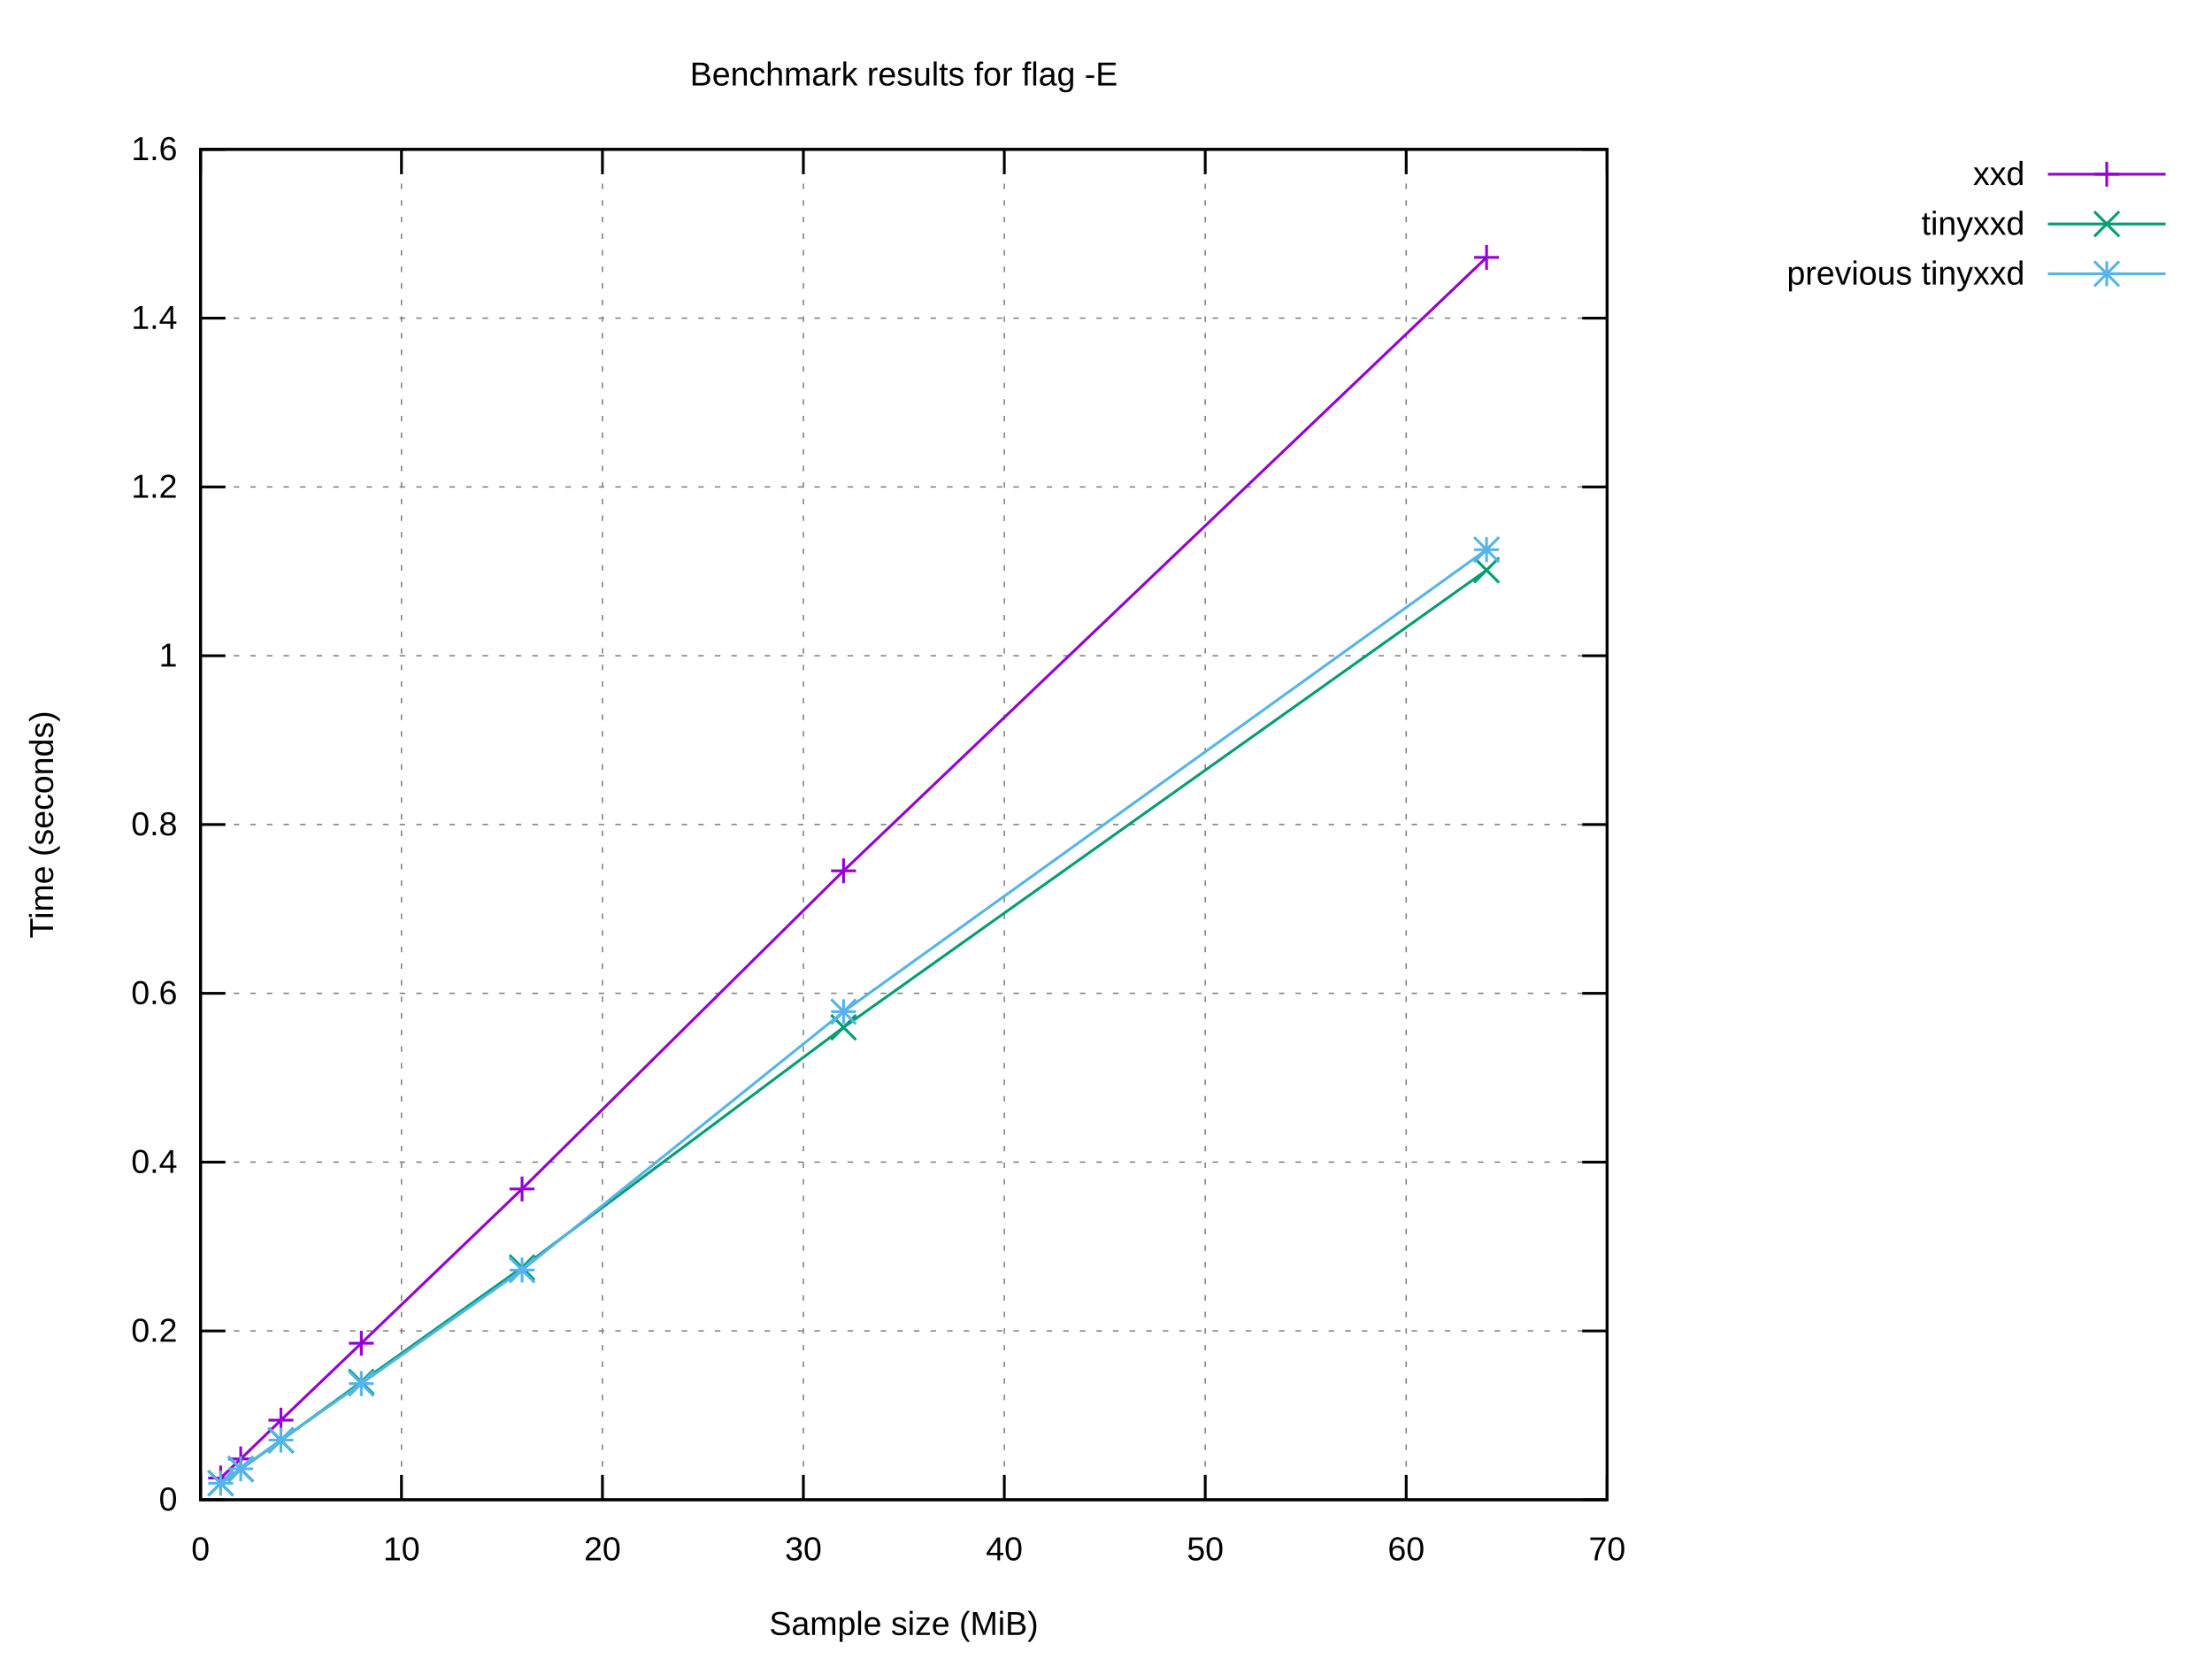
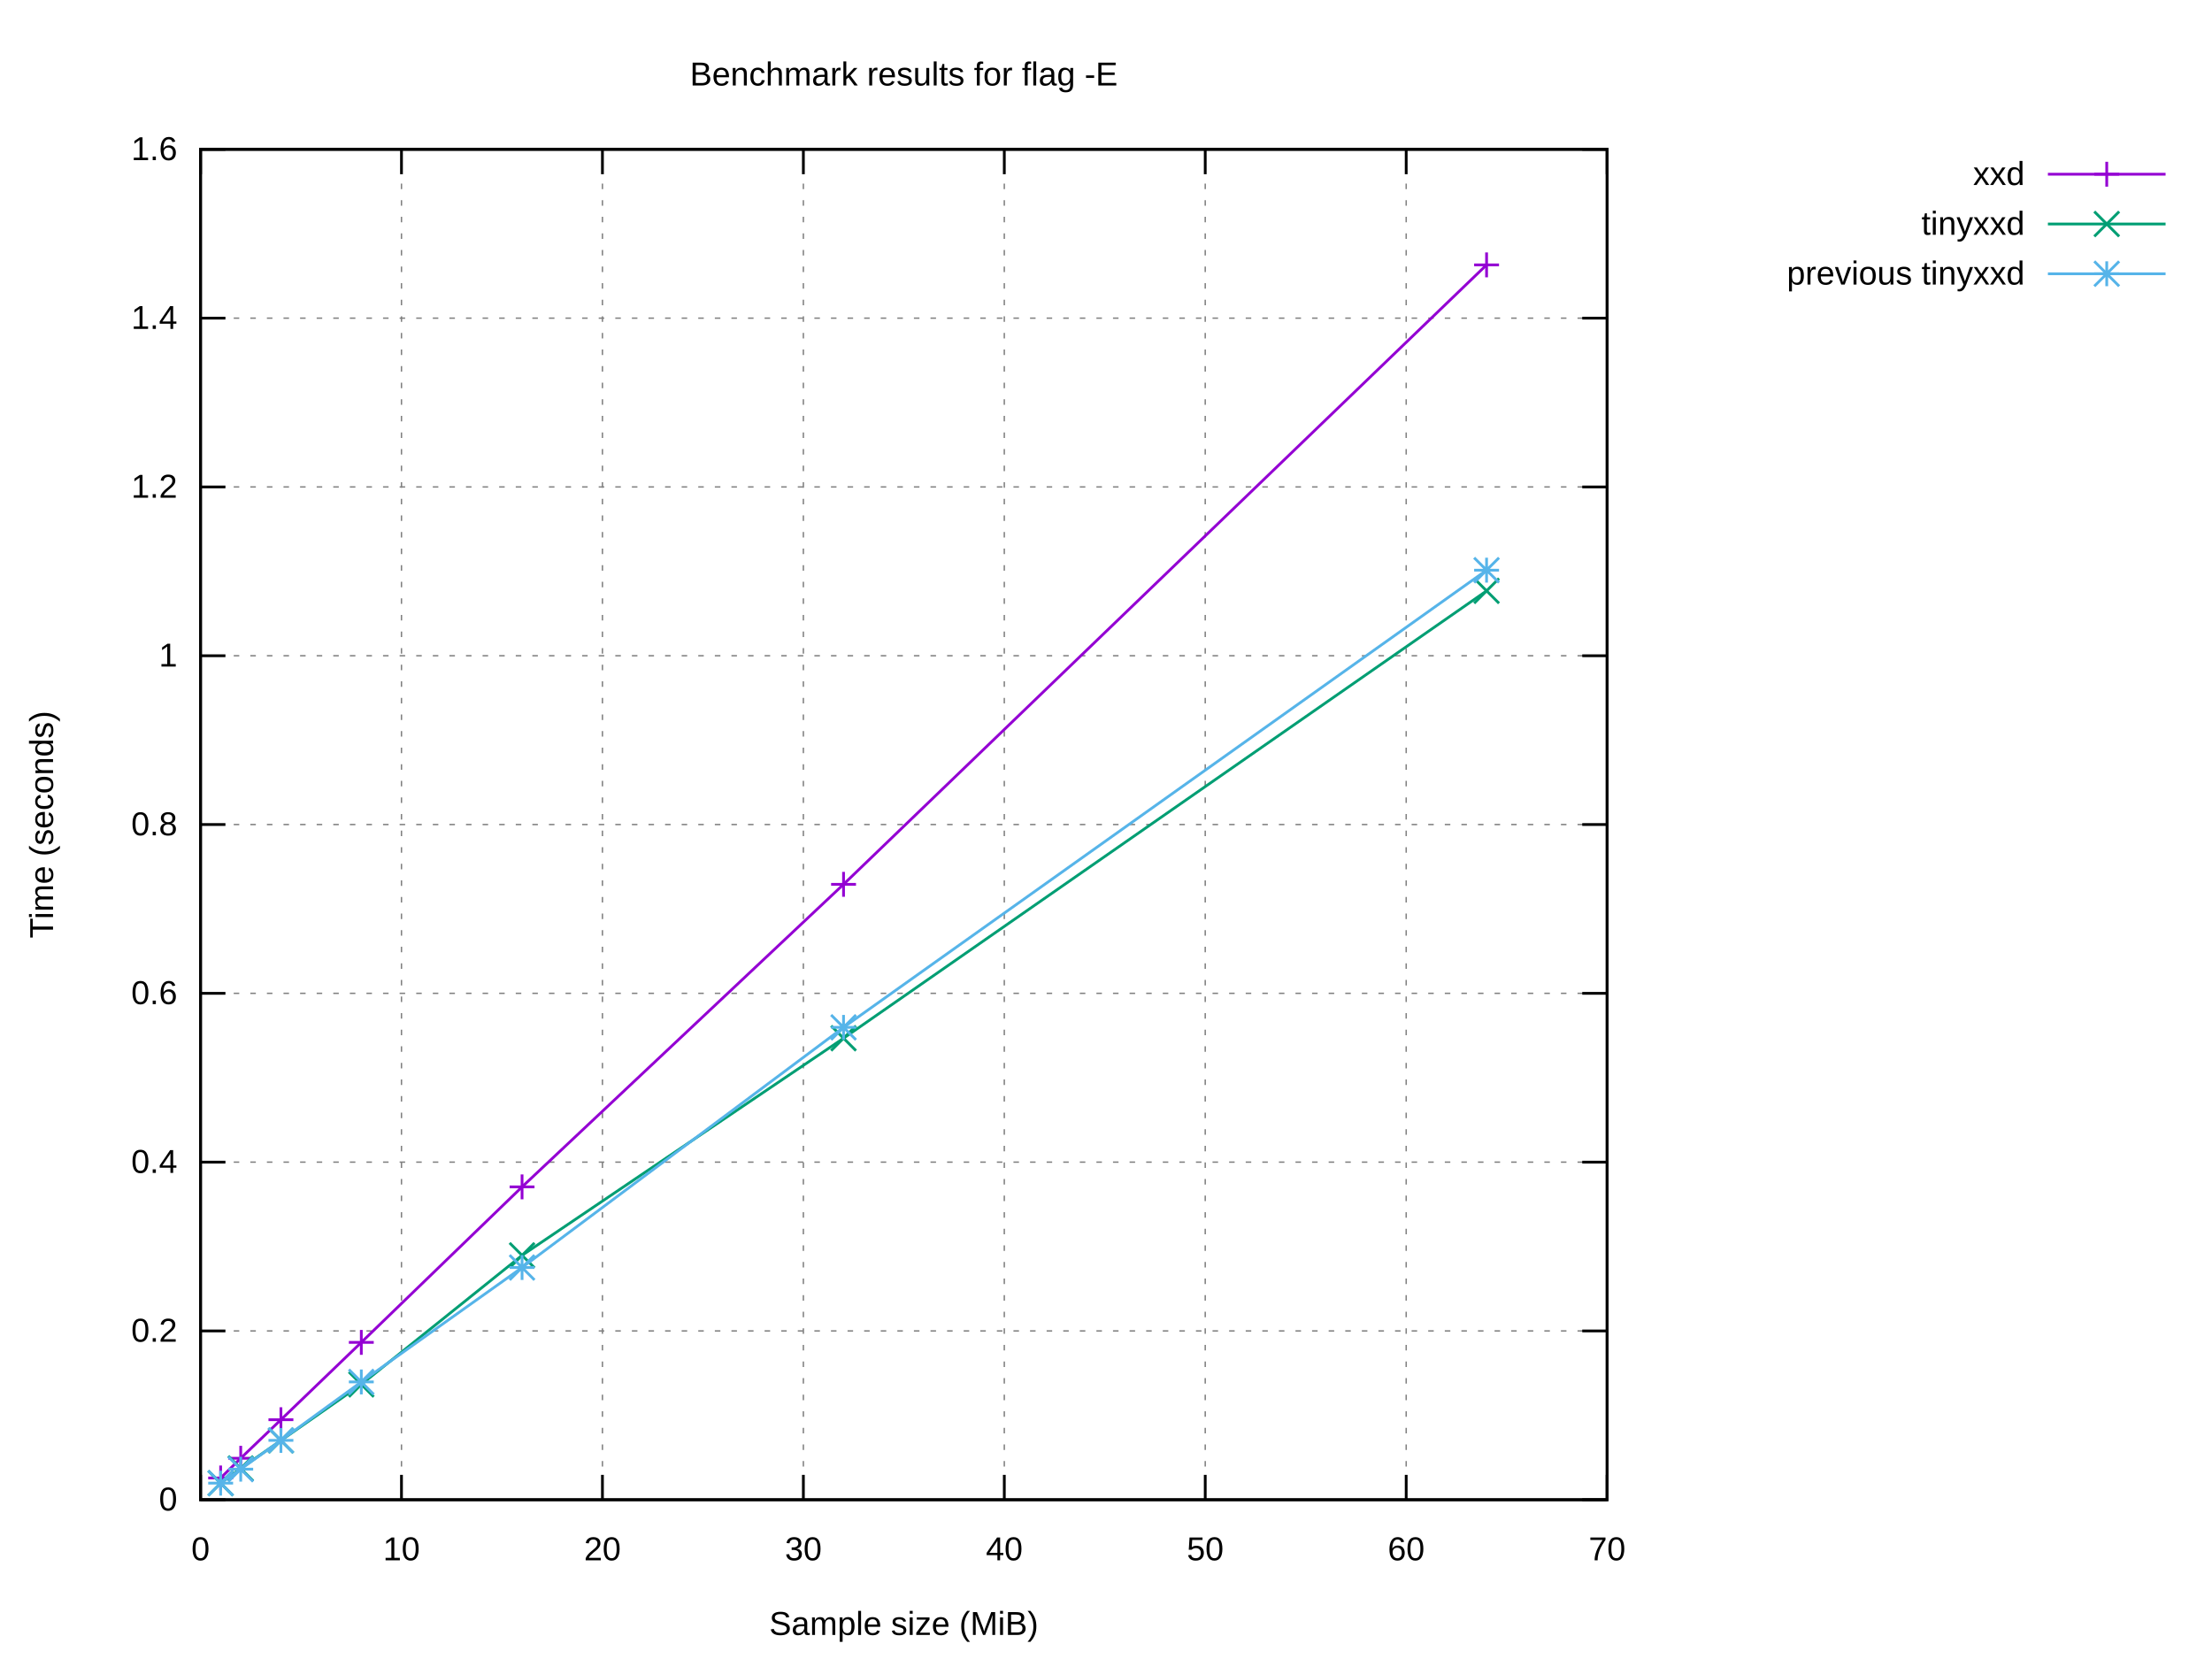
<svg xmlns="http://www.w3.org/2000/svg" xmlns:xlink="http://www.w3.org/1999/xlink" width="800" height="600" viewBox="0 0 800 600">
  <g id="gnuplot_canvas">
    <rect x="0" y="0" width="800" height="600" fill="#ffffff" />
    <defs>
      <circle id="gpDot" r="0.5" stroke-width="0.5" stroke="currentColor" />
      <path id="gpPt0" stroke-width="0.222" stroke="currentColor" d="M-1,0 h2 M0,-1 v2" />
      <path id="gpPt1" stroke-width="0.222" stroke="currentColor" d="M-1,-1 L1,1 M1,-1 L-1,1" />
      <path id="gpPt2" stroke-width="0.222" stroke="currentColor" d="M-1,0 L1,0 M0,-1 L0,1 M-1,-1 L1,1 M-1,1 L1,-1" />
      <rect id="gpPt3" stroke-width="0.222" stroke="currentColor" x="-1" y="-1" width="2" height="2" />
      <rect id="gpPt4" stroke-width="0.222" stroke="currentColor" fill="currentColor" x="-1" y="-1" width="2" height="2" />
      <circle id="gpPt5" stroke-width="0.222" stroke="currentColor" cx="0" cy="0" r="1" />
      <use xlink:href="#gpPt5" id="gpPt6" fill="currentColor" stroke="none" />
      <path id="gpPt7" stroke-width="0.222" stroke="currentColor" d="M0,-1.33 L-1.33,0.67 L1.33,0.67 z" />
      <use xlink:href="#gpPt7" id="gpPt8" fill="currentColor" stroke="none" />
      <use xlink:href="#gpPt7" id="gpPt9" stroke="currentColor" transform="rotate(180)" />
      <use xlink:href="#gpPt9" id="gpPt10" fill="currentColor" stroke="none" />
      <use xlink:href="#gpPt3" id="gpPt11" stroke="currentColor" transform="rotate(45)" />
      <use xlink:href="#gpPt11" id="gpPt12" fill="currentColor" stroke="none" />
      <path id="gpPt13" stroke-width="0.222" stroke="currentColor" d="M0,1.330 L1.265,0.411 L0.782,-1.067 L-0.782,-1.076 L-1.265,0.411 z" />
      <use xlink:href="#gpPt13" id="gpPt14" fill="currentColor" stroke="none" />
      <filter id="textbox" filterUnits="objectBoundingBox" x="0" y="0" height="1" width="1">
        <feFlood flood-color="#FFFFFF" flood-opacity="1" result="bgnd" />
        <feComposite in="SourceGraphic" in2="bgnd" operator="atop" />
      </filter>
      <filter id="greybox" filterUnits="objectBoundingBox" x="0" y="0" height="1" width="1">
        <feFlood flood-color="lightgrey" flood-opacity="1" result="grey" />
        <feComposite in="SourceGraphic" in2="grey" operator="atop" />
      </filter>
    </defs>
    <g fill="none" color="#FFFFFF" stroke="currentColor" stroke-width="1.00" stroke-linecap="butt" stroke-linejoin="miter">
</g>
    <g fill="none" color="black" stroke="currentColor" stroke-width="1.00" stroke-linecap="butt" stroke-linejoin="miter">
</g>
    <g fill="none" color="black" stroke="black" stroke-width="0.50" stroke-linecap="butt" stroke-linejoin="miter">
</g>
    <g fill="none" color="gray" stroke="currentColor" stroke-width="0.50" stroke-linecap="butt" stroke-linejoin="miter">
      <path stroke="gray" stroke-dasharray="2,4" class="gridline" d="M72.53,542.40 L581.24,542.40  " />
    </g>
    <g fill="none" color="gray" stroke="gray" stroke-width="1.00" stroke-linecap="butt" stroke-linejoin="miter">
</g>
    <g fill="none" color="black" stroke="currentColor" stroke-width="1.00" stroke-linecap="butt" stroke-linejoin="miter">
      <path stroke="black" d="M72.53,542.40 L81.53,542.40 M581.24,542.40 L572.24,542.40  " />
      <g transform="translate(64.14,546.30)" stroke="none" fill="black" font-family="Arial" font-size="12.00" text-anchor="end">
        <text>
          <tspan font-family="Arial"> 0</tspan>
        </text>
      </g>
    </g>
    <g fill="none" color="black" stroke="currentColor" stroke-width="1.00" stroke-linecap="butt" stroke-linejoin="miter">
</g>
    <g fill="none" color="black" stroke="black" stroke-width="0.50" stroke-linecap="butt" stroke-linejoin="miter">
</g>
    <g fill="none" color="gray" stroke="currentColor" stroke-width="0.50" stroke-linecap="butt" stroke-linejoin="miter">
      <path stroke="gray" stroke-dasharray="2,4" class="gridline" d="M72.53,481.35 L581.24,481.35  " />
    </g>
    <g fill="none" color="gray" stroke="gray" stroke-width="1.00" stroke-linecap="butt" stroke-linejoin="miter">
</g>
    <g fill="none" color="black" stroke="currentColor" stroke-width="1.00" stroke-linecap="butt" stroke-linejoin="miter">
      <path stroke="black" d="M72.53,481.35 L81.53,481.35 M581.24,481.35 L572.24,481.35  " />
      <g transform="translate(64.14,485.25)" stroke="none" fill="black" font-family="Arial" font-size="12.00" text-anchor="end">
        <text>
          <tspan font-family="Arial"> 0.2</tspan>
        </text>
      </g>
    </g>
    <g fill="none" color="black" stroke="currentColor" stroke-width="1.00" stroke-linecap="butt" stroke-linejoin="miter">
</g>
    <g fill="none" color="black" stroke="black" stroke-width="0.50" stroke-linecap="butt" stroke-linejoin="miter">
</g>
    <g fill="none" color="gray" stroke="currentColor" stroke-width="0.50" stroke-linecap="butt" stroke-linejoin="miter">
      <path stroke="gray" stroke-dasharray="2,4" class="gridline" d="M72.53,420.30 L581.24,420.30  " />
    </g>
    <g fill="none" color="gray" stroke="gray" stroke-width="1.00" stroke-linecap="butt" stroke-linejoin="miter">
</g>
    <g fill="none" color="black" stroke="currentColor" stroke-width="1.00" stroke-linecap="butt" stroke-linejoin="miter">
      <path stroke="black" d="M72.53,420.30 L81.53,420.30 M581.24,420.30 L572.24,420.30  " />
      <g transform="translate(64.14,424.20)" stroke="none" fill="black" font-family="Arial" font-size="12.00" text-anchor="end">
        <text>
          <tspan font-family="Arial"> 0.4</tspan>
        </text>
      </g>
    </g>
    <g fill="none" color="black" stroke="currentColor" stroke-width="1.00" stroke-linecap="butt" stroke-linejoin="miter">
</g>
    <g fill="none" color="black" stroke="black" stroke-width="0.50" stroke-linecap="butt" stroke-linejoin="miter">
</g>
    <g fill="none" color="gray" stroke="currentColor" stroke-width="0.50" stroke-linecap="butt" stroke-linejoin="miter">
      <path stroke="gray" stroke-dasharray="2,4" class="gridline" d="M72.53,359.25 L581.24,359.25  " />
    </g>
    <g fill="none" color="gray" stroke="gray" stroke-width="1.00" stroke-linecap="butt" stroke-linejoin="miter">
</g>
    <g fill="none" color="black" stroke="currentColor" stroke-width="1.00" stroke-linecap="butt" stroke-linejoin="miter">
      <path stroke="black" d="M72.53,359.25 L81.53,359.25 M581.24,359.25 L572.24,359.25  " />
      <g transform="translate(64.14,363.15)" stroke="none" fill="black" font-family="Arial" font-size="12.00" text-anchor="end">
        <text>
          <tspan font-family="Arial"> 0.6</tspan>
        </text>
      </g>
    </g>
    <g fill="none" color="black" stroke="currentColor" stroke-width="1.00" stroke-linecap="butt" stroke-linejoin="miter">
</g>
    <g fill="none" color="black" stroke="black" stroke-width="0.50" stroke-linecap="butt" stroke-linejoin="miter">
</g>
    <g fill="none" color="gray" stroke="currentColor" stroke-width="0.50" stroke-linecap="butt" stroke-linejoin="miter">
      <path stroke="gray" stroke-dasharray="2,4" class="gridline" d="M72.53,298.20 L581.24,298.20  " />
    </g>
    <g fill="none" color="gray" stroke="gray" stroke-width="1.00" stroke-linecap="butt" stroke-linejoin="miter">
</g>
    <g fill="none" color="black" stroke="currentColor" stroke-width="1.00" stroke-linecap="butt" stroke-linejoin="miter">
      <path stroke="black" d="M72.53,298.20 L81.53,298.20 M581.24,298.20 L572.24,298.20  " />
      <g transform="translate(64.14,302.10)" stroke="none" fill="black" font-family="Arial" font-size="12.00" text-anchor="end">
        <text>
          <tspan font-family="Arial"> 0.8</tspan>
        </text>
      </g>
    </g>
    <g fill="none" color="black" stroke="currentColor" stroke-width="1.00" stroke-linecap="butt" stroke-linejoin="miter">
</g>
    <g fill="none" color="black" stroke="black" stroke-width="0.50" stroke-linecap="butt" stroke-linejoin="miter">
</g>
    <g fill="none" color="gray" stroke="currentColor" stroke-width="0.50" stroke-linecap="butt" stroke-linejoin="miter">
      <path stroke="gray" stroke-dasharray="2,4" class="gridline" d="M72.53,237.16 L581.24,237.16  " />
    </g>
    <g fill="none" color="gray" stroke="gray" stroke-width="1.00" stroke-linecap="butt" stroke-linejoin="miter">
</g>
    <g fill="none" color="black" stroke="currentColor" stroke-width="1.00" stroke-linecap="butt" stroke-linejoin="miter">
      <path stroke="black" d="M72.53,237.16 L81.53,237.16 M581.24,237.16 L572.24,237.16  " />
      <g transform="translate(64.14,241.06)" stroke="none" fill="black" font-family="Arial" font-size="12.00" text-anchor="end">
        <text>
          <tspan font-family="Arial"> 1</tspan>
        </text>
      </g>
    </g>
    <g fill="none" color="black" stroke="currentColor" stroke-width="1.00" stroke-linecap="butt" stroke-linejoin="miter">
</g>
    <g fill="none" color="black" stroke="black" stroke-width="0.50" stroke-linecap="butt" stroke-linejoin="miter">
</g>
    <g fill="none" color="gray" stroke="currentColor" stroke-width="0.50" stroke-linecap="butt" stroke-linejoin="miter">
      <path stroke="gray" stroke-dasharray="2,4" class="gridline" d="M72.53,176.11 L581.24,176.11  " />
    </g>
    <g fill="none" color="gray" stroke="gray" stroke-width="1.00" stroke-linecap="butt" stroke-linejoin="miter">
</g>
    <g fill="none" color="black" stroke="currentColor" stroke-width="1.00" stroke-linecap="butt" stroke-linejoin="miter">
      <path stroke="black" d="M72.53,176.11 L81.53,176.11 M581.24,176.11 L572.24,176.11  " />
      <g transform="translate(64.14,180.01)" stroke="none" fill="black" font-family="Arial" font-size="12.00" text-anchor="end">
        <text>
          <tspan font-family="Arial"> 1.2</tspan>
        </text>
      </g>
    </g>
    <g fill="none" color="black" stroke="currentColor" stroke-width="1.00" stroke-linecap="butt" stroke-linejoin="miter">
</g>
    <g fill="none" color="black" stroke="black" stroke-width="0.50" stroke-linecap="butt" stroke-linejoin="miter">
</g>
    <g fill="none" color="gray" stroke="currentColor" stroke-width="0.50" stroke-linecap="butt" stroke-linejoin="miter">
      <path stroke="gray" stroke-dasharray="2,4" class="gridline" d="M72.53,115.06 L581.24,115.06  " />
    </g>
    <g fill="none" color="gray" stroke="gray" stroke-width="1.00" stroke-linecap="butt" stroke-linejoin="miter">
</g>
    <g fill="none" color="black" stroke="currentColor" stroke-width="1.00" stroke-linecap="butt" stroke-linejoin="miter">
      <path stroke="black" d="M72.53,115.06 L81.53,115.06 M581.24,115.06 L572.24,115.06  " />
      <g transform="translate(64.14,118.96)" stroke="none" fill="black" font-family="Arial" font-size="12.00" text-anchor="end">
        <text>
          <tspan font-family="Arial"> 1.4</tspan>
        </text>
      </g>
    </g>
    <g fill="none" color="black" stroke="currentColor" stroke-width="1.00" stroke-linecap="butt" stroke-linejoin="miter">
</g>
    <g fill="none" color="black" stroke="black" stroke-width="0.50" stroke-linecap="butt" stroke-linejoin="miter">
</g>
    <g fill="none" color="gray" stroke="currentColor" stroke-width="0.50" stroke-linecap="butt" stroke-linejoin="miter">
      <path stroke="gray" stroke-dasharray="2,4" class="gridline" d="M72.53,54.01 L581.24,54.01  " />
    </g>
    <g fill="none" color="gray" stroke="gray" stroke-width="1.00" stroke-linecap="butt" stroke-linejoin="miter">
</g>
    <g fill="none" color="black" stroke="currentColor" stroke-width="1.00" stroke-linecap="butt" stroke-linejoin="miter">
      <path stroke="black" d="M72.53,54.01 L81.53,54.01 M581.24,54.01 L572.24,54.01  " />
      <g transform="translate(64.14,57.91)" stroke="none" fill="black" font-family="Arial" font-size="12.00" text-anchor="end">
        <text>
          <tspan font-family="Arial"> 1.6</tspan>
        </text>
      </g>
    </g>
    <g fill="none" color="black" stroke="currentColor" stroke-width="1.00" stroke-linecap="butt" stroke-linejoin="miter">
</g>
    <g fill="none" color="black" stroke="black" stroke-width="0.50" stroke-linecap="butt" stroke-linejoin="miter">
</g>
    <g fill="none" color="gray" stroke="currentColor" stroke-width="0.50" stroke-linecap="butt" stroke-linejoin="miter">
      <path stroke="gray" stroke-dasharray="2,4" class="gridline" d="M72.53,542.40 L72.53,54.01  " />
    </g>
    <g fill="none" color="gray" stroke="gray" stroke-width="1.00" stroke-linecap="butt" stroke-linejoin="miter">
</g>
    <g fill="none" color="black" stroke="currentColor" stroke-width="1.00" stroke-linecap="butt" stroke-linejoin="miter">
      <path stroke="black" d="M72.53,542.40 L72.53,533.40 M72.53,54.01 L72.53,63.01  " />
      <g transform="translate(72.53,564.30)" stroke="none" fill="black" font-family="Arial" font-size="12.00" text-anchor="middle">
        <text>
          <tspan font-family="Arial"> 0</tspan>
        </text>
      </g>
    </g>
    <g fill="none" color="black" stroke="currentColor" stroke-width="1.00" stroke-linecap="butt" stroke-linejoin="miter">
</g>
    <g fill="none" color="black" stroke="black" stroke-width="0.50" stroke-linecap="butt" stroke-linejoin="miter">
</g>
    <g fill="none" color="gray" stroke="currentColor" stroke-width="0.50" stroke-linecap="butt" stroke-linejoin="miter">
      <path stroke="gray" stroke-dasharray="2,4" class="gridline" d="M145.20,542.40 L145.20,54.01  " />
    </g>
    <g fill="none" color="gray" stroke="gray" stroke-width="1.00" stroke-linecap="butt" stroke-linejoin="miter">
</g>
    <g fill="none" color="black" stroke="currentColor" stroke-width="1.00" stroke-linecap="butt" stroke-linejoin="miter">
      <path stroke="black" d="M145.20,542.40 L145.20,533.40 M145.20,54.01 L145.20,63.01  " />
      <g transform="translate(145.20,564.30)" stroke="none" fill="black" font-family="Arial" font-size="12.00" text-anchor="middle">
        <text>
          <tspan font-family="Arial"> 10</tspan>
        </text>
      </g>
    </g>
    <g fill="none" color="black" stroke="currentColor" stroke-width="1.00" stroke-linecap="butt" stroke-linejoin="miter">
</g>
    <g fill="none" color="black" stroke="black" stroke-width="0.50" stroke-linecap="butt" stroke-linejoin="miter">
</g>
    <g fill="none" color="gray" stroke="currentColor" stroke-width="0.50" stroke-linecap="butt" stroke-linejoin="miter">
      <path stroke="gray" stroke-dasharray="2,4" class="gridline" d="M217.88,542.40 L217.88,54.01  " />
    </g>
    <g fill="none" color="gray" stroke="gray" stroke-width="1.00" stroke-linecap="butt" stroke-linejoin="miter">
</g>
    <g fill="none" color="black" stroke="currentColor" stroke-width="1.00" stroke-linecap="butt" stroke-linejoin="miter">
      <path stroke="black" d="M217.88,542.40 L217.88,533.40 M217.88,54.01 L217.88,63.01  " />
      <g transform="translate(217.88,564.30)" stroke="none" fill="black" font-family="Arial" font-size="12.00" text-anchor="middle">
        <text>
          <tspan font-family="Arial"> 20</tspan>
        </text>
      </g>
    </g>
    <g fill="none" color="black" stroke="currentColor" stroke-width="1.00" stroke-linecap="butt" stroke-linejoin="miter">
</g>
    <g fill="none" color="black" stroke="black" stroke-width="0.50" stroke-linecap="butt" stroke-linejoin="miter">
</g>
    <g fill="none" color="gray" stroke="currentColor" stroke-width="0.50" stroke-linecap="butt" stroke-linejoin="miter">
      <path stroke="gray" stroke-dasharray="2,4" class="gridline" d="M290.55,542.40 L290.55,54.01  " />
    </g>
    <g fill="none" color="gray" stroke="gray" stroke-width="1.00" stroke-linecap="butt" stroke-linejoin="miter">
</g>
    <g fill="none" color="black" stroke="currentColor" stroke-width="1.00" stroke-linecap="butt" stroke-linejoin="miter">
      <path stroke="black" d="M290.55,542.40 L290.55,533.40 M290.55,54.01 L290.55,63.01  " />
      <g transform="translate(290.55,564.30)" stroke="none" fill="black" font-family="Arial" font-size="12.00" text-anchor="middle">
        <text>
          <tspan font-family="Arial"> 30</tspan>
        </text>
      </g>
    </g>
    <g fill="none" color="black" stroke="currentColor" stroke-width="1.00" stroke-linecap="butt" stroke-linejoin="miter">
</g>
    <g fill="none" color="black" stroke="black" stroke-width="0.50" stroke-linecap="butt" stroke-linejoin="miter">
</g>
    <g fill="none" color="gray" stroke="currentColor" stroke-width="0.50" stroke-linecap="butt" stroke-linejoin="miter">
      <path stroke="gray" stroke-dasharray="2,4" class="gridline" d="M363.22,542.40 L363.22,54.01  " />
    </g>
    <g fill="none" color="gray" stroke="gray" stroke-width="1.00" stroke-linecap="butt" stroke-linejoin="miter">
</g>
    <g fill="none" color="black" stroke="currentColor" stroke-width="1.00" stroke-linecap="butt" stroke-linejoin="miter">
      <path stroke="black" d="M363.22,542.40 L363.22,533.40 M363.22,54.01 L363.22,63.01  " />
      <g transform="translate(363.22,564.30)" stroke="none" fill="black" font-family="Arial" font-size="12.00" text-anchor="middle">
        <text>
          <tspan font-family="Arial"> 40</tspan>
        </text>
      </g>
    </g>
    <g fill="none" color="black" stroke="currentColor" stroke-width="1.00" stroke-linecap="butt" stroke-linejoin="miter">
</g>
    <g fill="none" color="black" stroke="black" stroke-width="0.50" stroke-linecap="butt" stroke-linejoin="miter">
</g>
    <g fill="none" color="gray" stroke="currentColor" stroke-width="0.50" stroke-linecap="butt" stroke-linejoin="miter">
      <path stroke="gray" stroke-dasharray="2,4" class="gridline" d="M435.89,542.40 L435.89,54.01  " />
    </g>
    <g fill="none" color="gray" stroke="gray" stroke-width="1.00" stroke-linecap="butt" stroke-linejoin="miter">
</g>
    <g fill="none" color="black" stroke="currentColor" stroke-width="1.00" stroke-linecap="butt" stroke-linejoin="miter">
      <path stroke="black" d="M435.89,542.40 L435.89,533.40 M435.89,54.01 L435.89,63.01  " />
      <g transform="translate(435.89,564.30)" stroke="none" fill="black" font-family="Arial" font-size="12.00" text-anchor="middle">
        <text>
          <tspan font-family="Arial"> 50</tspan>
        </text>
      </g>
    </g>
    <g fill="none" color="black" stroke="currentColor" stroke-width="1.00" stroke-linecap="butt" stroke-linejoin="miter">
</g>
    <g fill="none" color="black" stroke="black" stroke-width="0.50" stroke-linecap="butt" stroke-linejoin="miter">
</g>
    <g fill="none" color="gray" stroke="currentColor" stroke-width="0.50" stroke-linecap="butt" stroke-linejoin="miter">
      <path stroke="gray" stroke-dasharray="2,4" class="gridline" d="M508.57,542.40 L508.57,54.01  " />
    </g>
    <g fill="none" color="gray" stroke="gray" stroke-width="1.00" stroke-linecap="butt" stroke-linejoin="miter">
</g>
    <g fill="none" color="black" stroke="currentColor" stroke-width="1.00" stroke-linecap="butt" stroke-linejoin="miter">
      <path stroke="black" d="M508.57,542.40 L508.57,533.40 M508.57,54.01 L508.57,63.01  " />
      <g transform="translate(508.57,564.30)" stroke="none" fill="black" font-family="Arial" font-size="12.00" text-anchor="middle">
        <text>
          <tspan font-family="Arial"> 60</tspan>
        </text>
      </g>
    </g>
    <g fill="none" color="black" stroke="currentColor" stroke-width="1.00" stroke-linecap="butt" stroke-linejoin="miter">
</g>
    <g fill="none" color="black" stroke="black" stroke-width="0.50" stroke-linecap="butt" stroke-linejoin="miter">
</g>
    <g fill="none" color="gray" stroke="currentColor" stroke-width="0.50" stroke-linecap="butt" stroke-linejoin="miter">
      <path stroke="gray" stroke-dasharray="2,4" class="gridline" d="M581.24,542.40 L581.24,54.01  " />
    </g>
    <g fill="none" color="gray" stroke="gray" stroke-width="1.00" stroke-linecap="butt" stroke-linejoin="miter">
</g>
    <g fill="none" color="black" stroke="currentColor" stroke-width="1.00" stroke-linecap="butt" stroke-linejoin="miter">
      <path stroke="black" d="M581.24,542.40 L581.24,533.40 M581.24,54.01 L581.24,63.01  " />
      <g transform="translate(581.24,564.30)" stroke="none" fill="black" font-family="Arial" font-size="12.00" text-anchor="middle">
        <text>
          <tspan font-family="Arial"> 70</tspan>
        </text>
      </g>
    </g>
    <g fill="none" color="black" stroke="currentColor" stroke-width="1.00" stroke-linecap="butt" stroke-linejoin="miter">
</g>
    <g fill="none" color="black" stroke="currentColor" stroke-width="1.00" stroke-linecap="butt" stroke-linejoin="miter">
      <path stroke="black" d="M72.53,54.01 L72.53,542.40 L581.24,542.40 L581.24,54.01 L72.53,54.01 Z  " />
    </g>
    <g fill="none" color="black" stroke="currentColor" stroke-width="1.00" stroke-linecap="butt" stroke-linejoin="miter">
</g>
    <g id="gnuplot_plot_1">
      <g fill="none" color="black" stroke="currentColor" stroke-width="1.00" stroke-linecap="butt" stroke-linejoin="miter">
        <g transform="translate(732.26,66.91)" stroke="none" fill="black" font-family="Arial" font-size="12.00" text-anchor="end">
          <text>
            <tspan font-family="Arial">xxd</tspan>
          </text>
        </g>
      </g>
      <g fill="none" color="black" stroke="currentColor" stroke-width="1.00" stroke-linecap="butt" stroke-linejoin="miter">
-         <path stroke="rgb(148,   0, 211)" d="M740.65,63.01 L783.21,63.01 M537.64,93.09 L305.08,314.94 L188.81,430.01 L130.67,485.80 L101.60,513.62 L87.06,527.64   L79.80,534.55  " />
-         <use xlink:href="#gpPt0" transform="translate(537.64,93.09) scale(4.50)" color="rgb(148,   0, 211)" />
-         <use xlink:href="#gpPt0" transform="translate(305.08,314.94) scale(4.50)" color="rgb(148,   0, 211)" />
-         <use xlink:href="#gpPt0" transform="translate(188.81,430.01) scale(4.50)" color="rgb(148,   0, 211)" />
-         <use xlink:href="#gpPt0" transform="translate(130.67,485.80) scale(4.50)" color="rgb(148,   0, 211)" />
-         <use xlink:href="#gpPt0" transform="translate(101.60,513.62) scale(4.50)" color="rgb(148,   0, 211)" />
-         <use xlink:href="#gpPt0" transform="translate(87.06,527.64) scale(4.50)" color="rgb(148,   0, 211)" />
-         <use xlink:href="#gpPt0" transform="translate(79.80,534.55) scale(4.50)" color="rgb(148,   0, 211)" />
+         <path stroke="rgb(148,   0, 211)" d="M740.65,63.01 L783.21,63.01 M537.64,95.80 L305.08,319.83 L188.81,429.25 L130.67,485.49 L101.60,513.46 L87.06,527.40   L79.80,534.53  " />
+         <use xlink:href="#gpPt0" transform="translate(537.64,95.80) scale(4.50)" color="rgb(148,   0, 211)" />
+         <use xlink:href="#gpPt0" transform="translate(305.08,319.83) scale(4.50)" color="rgb(148,   0, 211)" />
+         <use xlink:href="#gpPt0" transform="translate(188.81,429.25) scale(4.50)" color="rgb(148,   0, 211)" />
+         <use xlink:href="#gpPt0" transform="translate(130.67,485.49) scale(4.50)" color="rgb(148,   0, 211)" />
+         <use xlink:href="#gpPt0" transform="translate(101.60,513.46) scale(4.50)" color="rgb(148,   0, 211)" />
+         <use xlink:href="#gpPt0" transform="translate(87.06,527.40) scale(4.50)" color="rgb(148,   0, 211)" />
+         <use xlink:href="#gpPt0" transform="translate(79.80,534.53) scale(4.50)" color="rgb(148,   0, 211)" />
        <use xlink:href="#gpPt0" transform="translate(761.93,63.01) scale(4.50)" color="rgb(148,   0, 211)" />
      </g>
    </g>
    <g id="gnuplot_plot_2">
      <g fill="none" color="black" stroke="currentColor" stroke-width="1.00" stroke-linecap="butt" stroke-linejoin="miter">
        <g transform="translate(732.26,84.91)" stroke="none" fill="black" font-family="Arial" font-size="12.00" text-anchor="end">
          <text>
            <tspan font-family="Arial">tinyxxd</tspan>
          </text>
        </g>
      </g>
      <g fill="none" color="black" stroke="currentColor" stroke-width="1.00" stroke-linecap="butt" stroke-linejoin="miter">
-         <path stroke="rgb(  0, 158, 115)" d="M740.65,81.01 L783.21,81.01 M537.64,206.21 L305.08,371.56 L188.81,458.42 L130.67,499.79 L101.60,520.93 L87.06,531.34   L79.80,536.40  " />
-         <use xlink:href="#gpPt1" transform="translate(537.64,206.21) scale(4.50)" color="rgb(  0, 158, 115)" />
-         <use xlink:href="#gpPt1" transform="translate(305.08,371.56) scale(4.50)" color="rgb(  0, 158, 115)" />
-         <use xlink:href="#gpPt1" transform="translate(188.81,458.42) scale(4.50)" color="rgb(  0, 158, 115)" />
-         <use xlink:href="#gpPt1" transform="translate(130.67,499.79) scale(4.50)" color="rgb(  0, 158, 115)" />
-         <use xlink:href="#gpPt1" transform="translate(101.60,520.93) scale(4.50)" color="rgb(  0, 158, 115)" />
-         <use xlink:href="#gpPt1" transform="translate(87.06,531.34) scale(4.50)" color="rgb(  0, 158, 115)" />
+         <path stroke="rgb(  0, 158, 115)" d="M740.65,81.01 L783.21,81.01 M537.64,213.69 L305.08,375.49 L188.81,454.02 L130.67,500.69 L101.60,520.97 L87.06,531.08   L79.80,536.40  " />
+         <use xlink:href="#gpPt1" transform="translate(537.64,213.69) scale(4.50)" color="rgb(  0, 158, 115)" />
+         <use xlink:href="#gpPt1" transform="translate(305.08,375.49) scale(4.50)" color="rgb(  0, 158, 115)" />
+         <use xlink:href="#gpPt1" transform="translate(188.81,454.02) scale(4.50)" color="rgb(  0, 158, 115)" />
+         <use xlink:href="#gpPt1" transform="translate(130.67,500.69) scale(4.50)" color="rgb(  0, 158, 115)" />
+         <use xlink:href="#gpPt1" transform="translate(101.60,520.97) scale(4.50)" color="rgb(  0, 158, 115)" />
+         <use xlink:href="#gpPt1" transform="translate(87.06,531.08) scale(4.50)" color="rgb(  0, 158, 115)" />
        <use xlink:href="#gpPt1" transform="translate(79.80,536.40) scale(4.50)" color="rgb(  0, 158, 115)" />
        <use xlink:href="#gpPt1" transform="translate(761.93,81.01) scale(4.50)" color="rgb(  0, 158, 115)" />
      </g>
    </g>
    <g id="gnuplot_plot_3">
      <g fill="none" color="black" stroke="currentColor" stroke-width="1.00" stroke-linecap="butt" stroke-linejoin="miter">
        <g transform="translate(732.26,102.91)" stroke="none" fill="black" font-family="Arial" font-size="12.00" text-anchor="end">
          <text>
            <tspan font-family="Arial">previous tinyxxd</tspan>
          </text>
        </g>
      </g>
      <g fill="none" color="black" stroke="currentColor" stroke-width="1.00" stroke-linecap="butt" stroke-linejoin="miter">
-         <path stroke="rgb( 86, 180, 233)" d="M740.65,99.01 L783.21,99.01 M537.64,198.79 L305.08,365.88 L188.81,459.33 L130.67,500.40 L101.60,520.81 L87.06,531.22   L79.80,536.44  " />
-         <use xlink:href="#gpPt2" transform="translate(537.64,198.79) scale(4.50)" color="rgb( 86, 180, 233)" />
-         <use xlink:href="#gpPt2" transform="translate(305.08,365.88) scale(4.50)" color="rgb( 86, 180, 233)" />
-         <use xlink:href="#gpPt2" transform="translate(188.81,459.33) scale(4.50)" color="rgb( 86, 180, 233)" />
-         <use xlink:href="#gpPt2" transform="translate(130.67,500.40) scale(4.50)" color="rgb( 86, 180, 233)" />
-         <use xlink:href="#gpPt2" transform="translate(101.60,520.81) scale(4.50)" color="rgb( 86, 180, 233)" />
-         <use xlink:href="#gpPt2" transform="translate(87.06,531.22) scale(4.50)" color="rgb( 86, 180, 233)" />
-         <use xlink:href="#gpPt2" transform="translate(79.80,536.44) scale(4.50)" color="rgb( 86, 180, 233)" />
+         <path stroke="rgb( 86, 180, 233)" d="M740.65,99.01 L783.21,99.01 M537.64,206.21 L305.08,371.56 L188.81,458.42 L130.67,499.79 L101.60,520.93 L87.06,531.34   L79.80,536.40  " />
+         <use xlink:href="#gpPt2" transform="translate(537.64,206.21) scale(4.50)" color="rgb( 86, 180, 233)" />
+         <use xlink:href="#gpPt2" transform="translate(305.08,371.56) scale(4.50)" color="rgb( 86, 180, 233)" />
+         <use xlink:href="#gpPt2" transform="translate(188.81,458.42) scale(4.50)" color="rgb( 86, 180, 233)" />
+         <use xlink:href="#gpPt2" transform="translate(130.67,499.79) scale(4.50)" color="rgb( 86, 180, 233)" />
+         <use xlink:href="#gpPt2" transform="translate(101.60,520.93) scale(4.50)" color="rgb( 86, 180, 233)" />
+         <use xlink:href="#gpPt2" transform="translate(87.06,531.34) scale(4.50)" color="rgb( 86, 180, 233)" />
+         <use xlink:href="#gpPt2" transform="translate(79.80,536.40) scale(4.50)" color="rgb( 86, 180, 233)" />
        <use xlink:href="#gpPt2" transform="translate(761.93,99.01) scale(4.50)" color="rgb( 86, 180, 233)" />
      </g>
    </g>
    <g fill="none" color="#FFFFFF" stroke="rgb( 86, 180, 233)" stroke-width="2.00" stroke-linecap="butt" stroke-linejoin="miter">
</g>
    <g fill="none" color="black" stroke="currentColor" stroke-width="2.00" stroke-linecap="butt" stroke-linejoin="miter">
</g>
    <g fill="none" color="black" stroke="black" stroke-width="1.00" stroke-linecap="butt" stroke-linejoin="miter">
</g>
    <g fill="none" color="black" stroke="currentColor" stroke-width="1.00" stroke-linecap="butt" stroke-linejoin="miter">
      <path stroke="black" d="M72.53,54.01 L72.53,542.40 L581.24,542.40 L581.24,54.01 L72.53,54.01 Z  " />
      <g transform="translate(19.18,298.21) rotate(270.00)" stroke="none" fill="black" font-family="Arial" font-size="12.00" text-anchor="middle">
        <text>
          <tspan font-family="Arial">Time (seconds)</tspan>
        </text>
      </g>
    </g>
    <g fill="none" color="black" stroke="currentColor" stroke-width="1.00" stroke-linecap="butt" stroke-linejoin="miter">
      <g transform="translate(326.88,591.30)" stroke="none" fill="black" font-family="Arial" font-size="12.00" text-anchor="middle">
        <text>
          <tspan font-family="Arial">Sample size (MiB)</tspan>
        </text>
      </g>
    </g>
    <g fill="none" color="black" stroke="currentColor" stroke-width="1.00" stroke-linecap="butt" stroke-linejoin="miter">
</g>
    <g fill="none" color="black" stroke="currentColor" stroke-width="1.00" stroke-linecap="butt" stroke-linejoin="miter">
      <g transform="translate(326.88,30.91)" stroke="none" fill="black" font-family="Arial" font-size="12.00" text-anchor="middle">
        <text>
          <tspan font-family="Arial">Benchmark results for flag -E</tspan>
        </text>
      </g>
    </g>
    <g fill="none" color="black" stroke="currentColor" stroke-width="1.00" stroke-linecap="butt" stroke-linejoin="miter">
</g>
  </g>
</svg>
